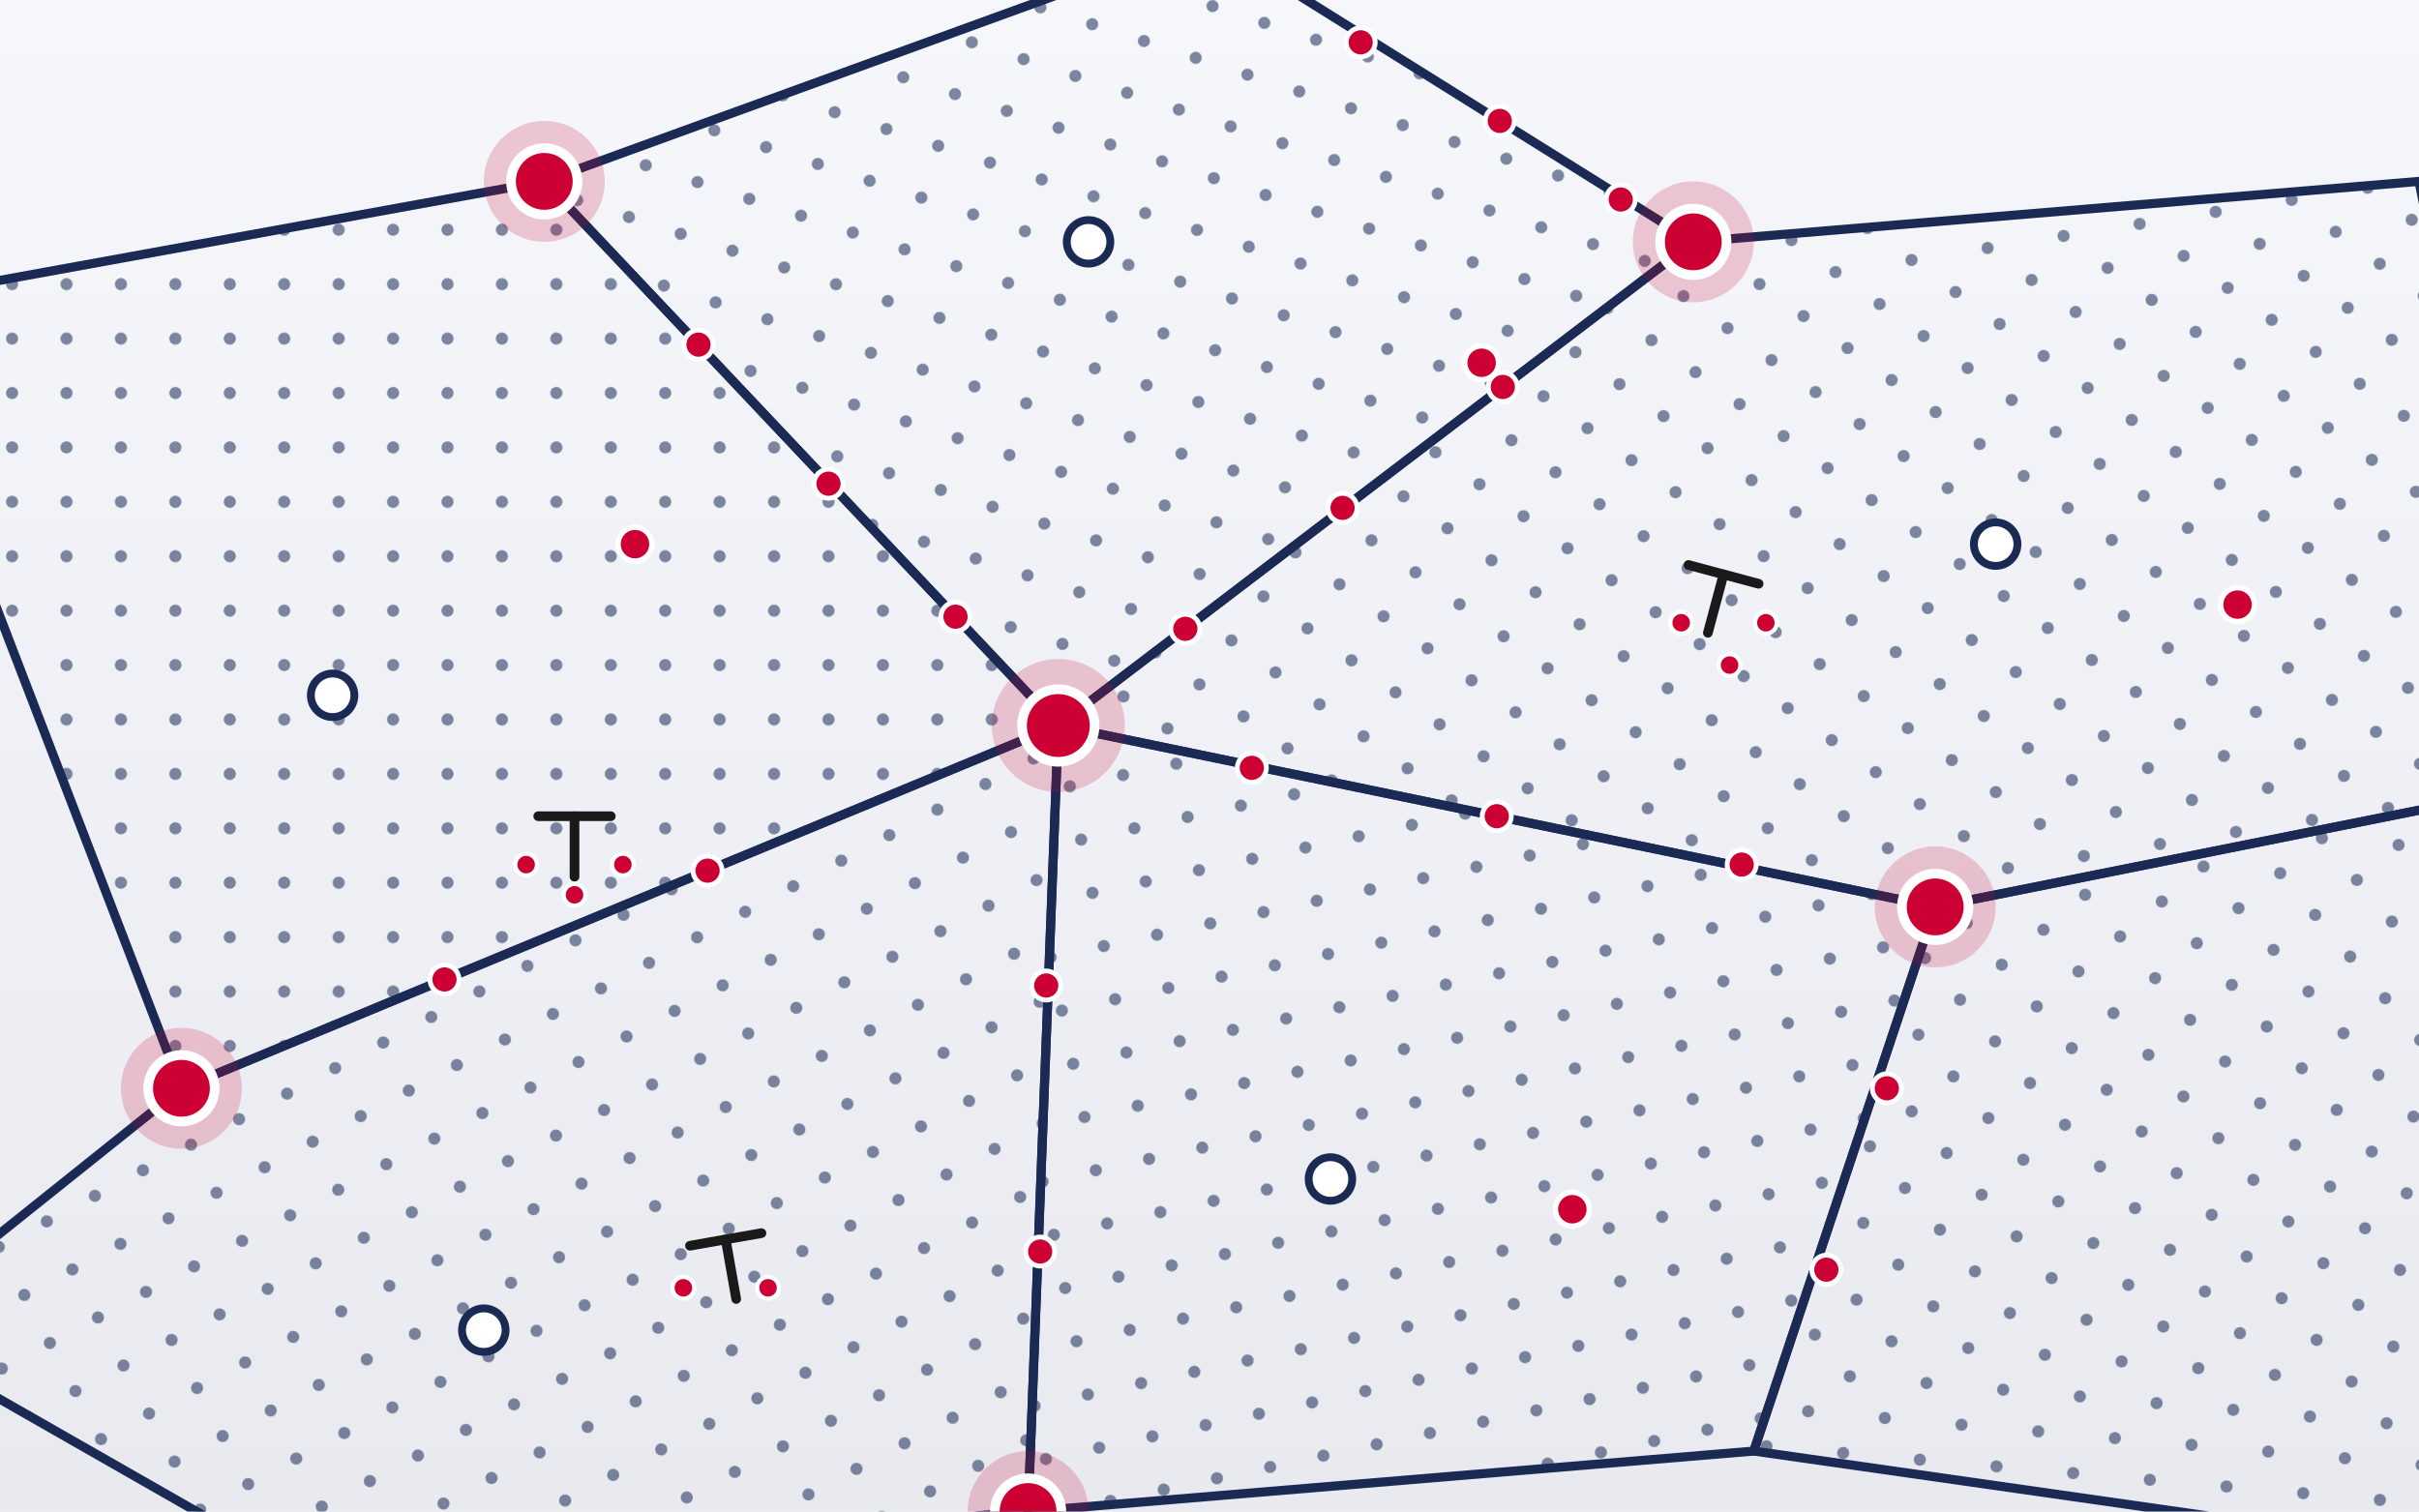
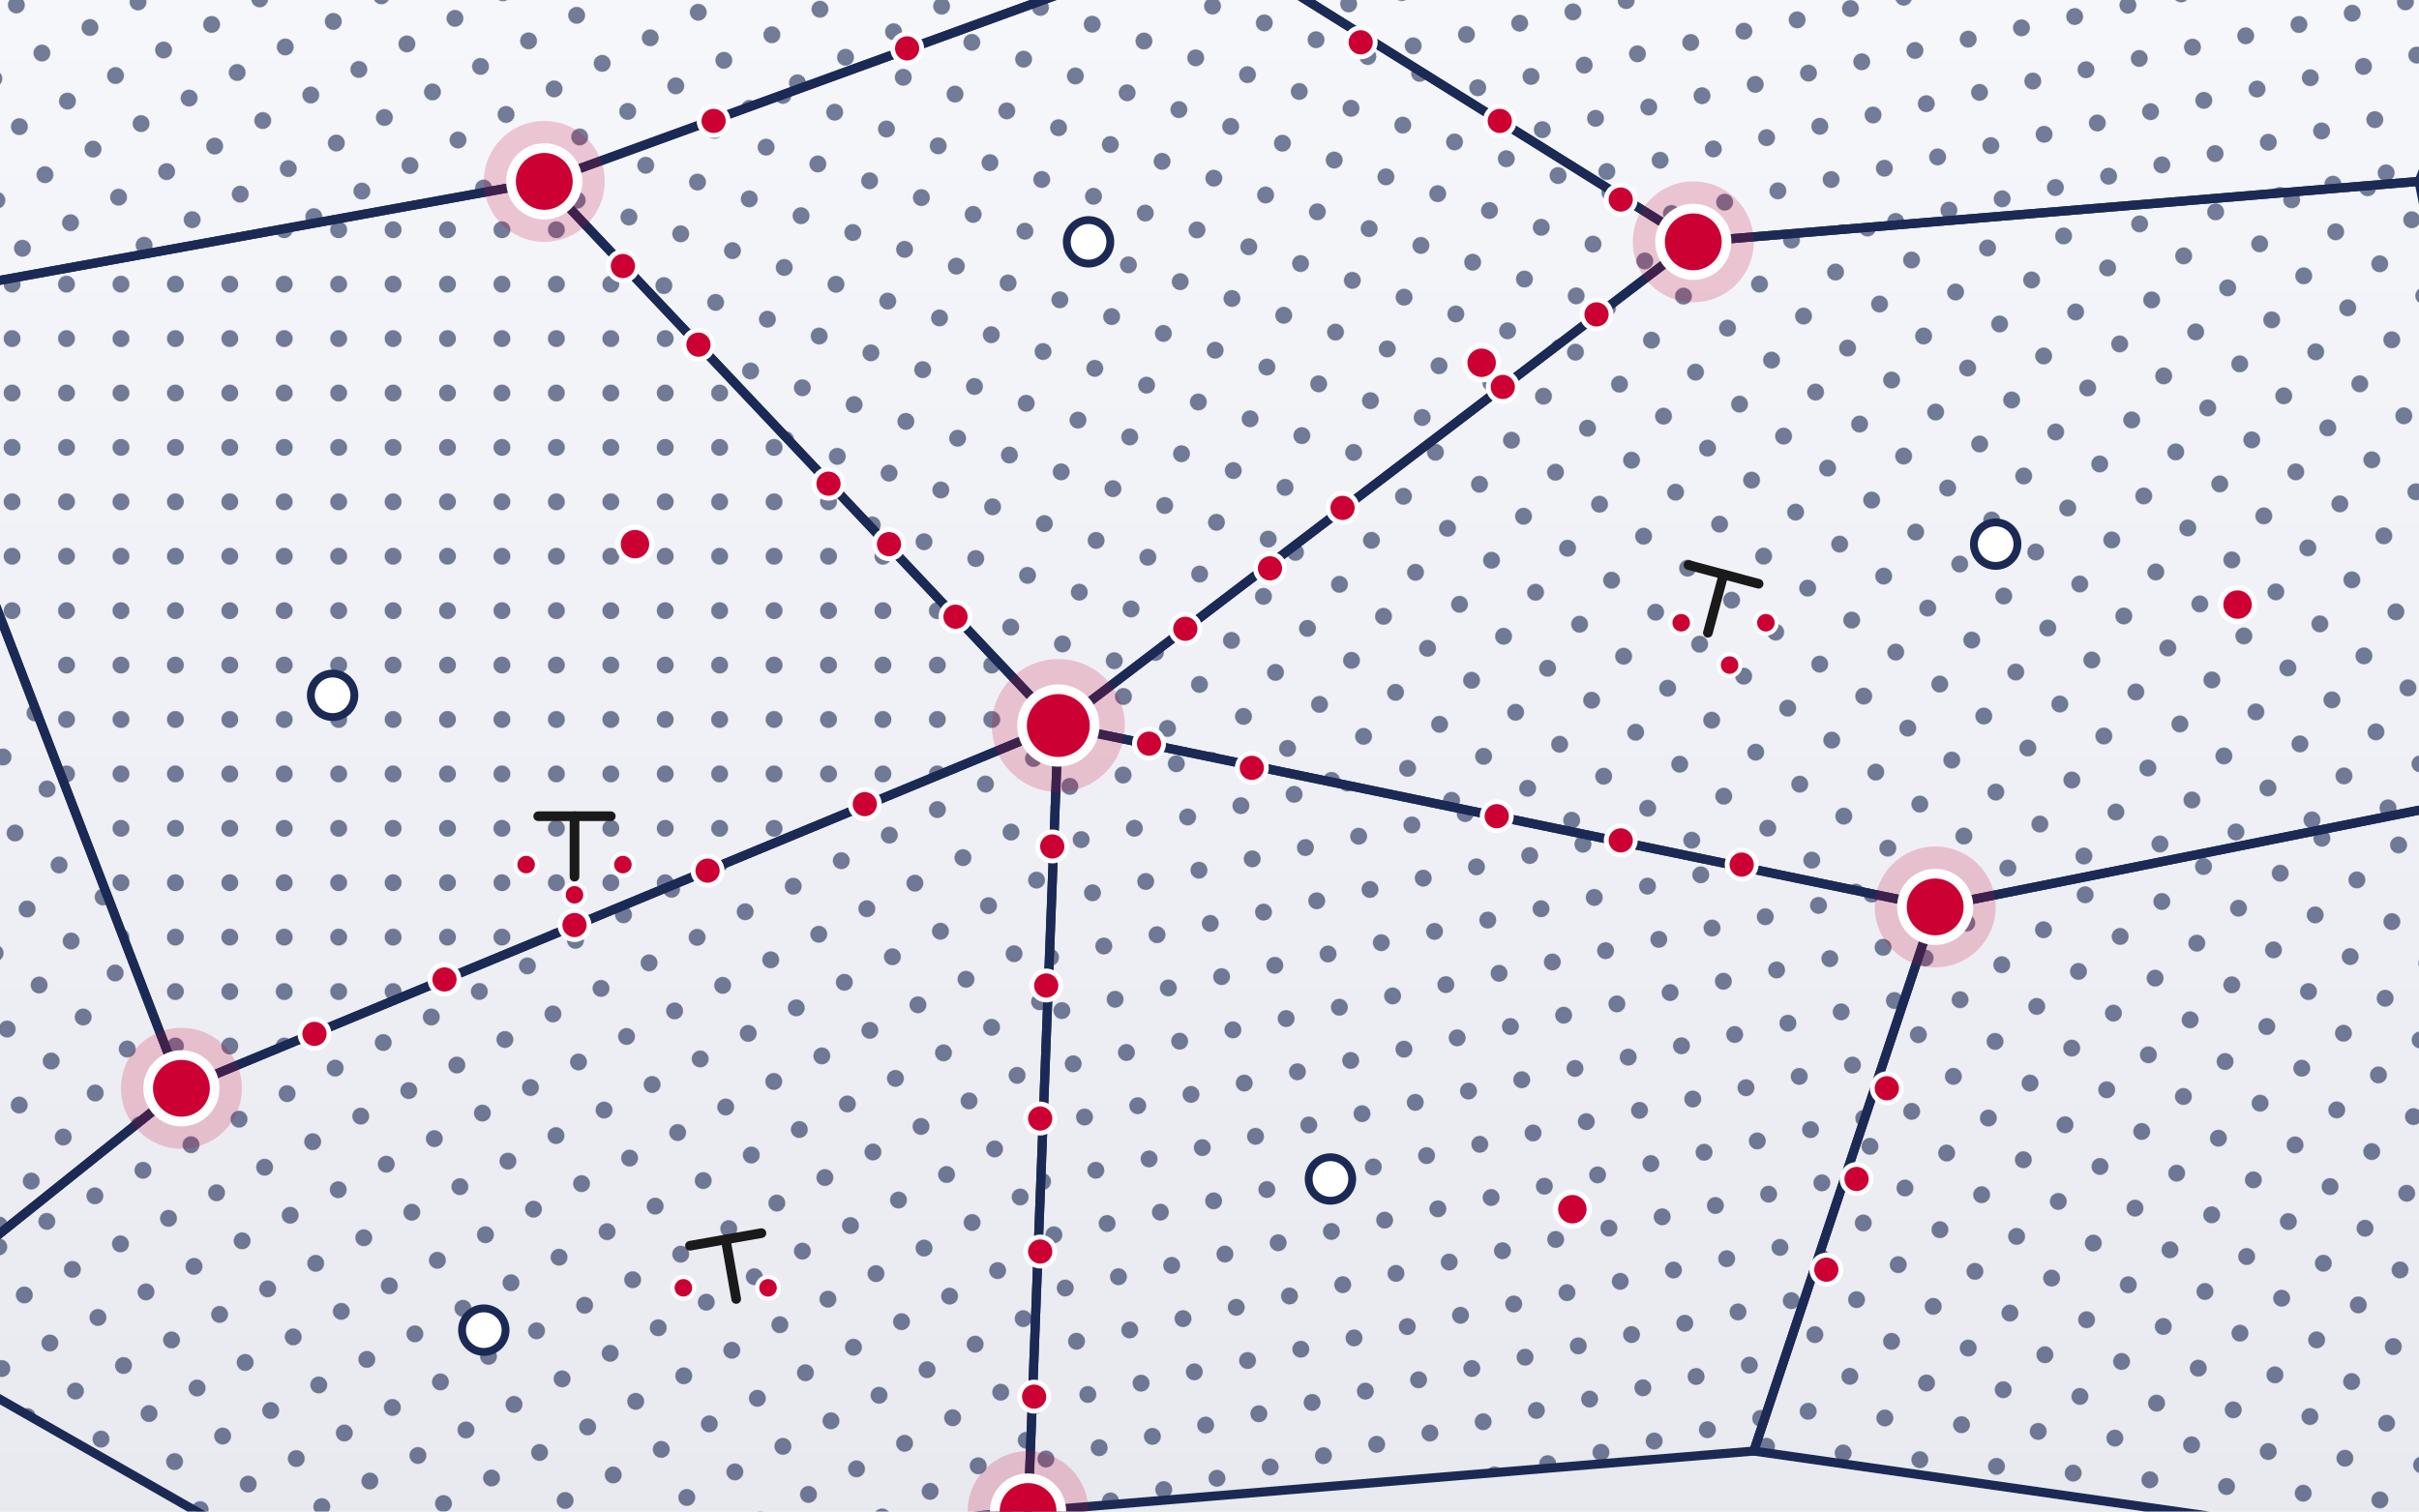
<svg xmlns="http://www.w3.org/2000/svg" viewBox="0 0 400 250" preserveAspectRatio="xMidYMid slice">
  <defs>
    <linearGradient id="bgp" x1="0" y1="0" x2="0" y2="1">
      <stop offset="0" stop-color="#f6f7fb" />
      <stop offset="1" stop-color="#e9eaf0" />
    </linearGradient>
    <pattern id="lat1" width="9" height="9" patternUnits="userSpaceOnUse" patternTransform="rotate(0)">
-       <circle cx="2" cy="2" r="1" fill="#1a2a55" opacity=".55" />
+       <circle cx="2" cy="2" r="1.4" fill="#1a2a55" opacity=".6" />
    </pattern>
    <pattern id="lat2" width="9" height="9" patternUnits="userSpaceOnUse" patternTransform="rotate(18)">
-       <circle cx="2" cy="2" r="1" fill="#1a2a55" opacity=".55" />
+       <circle cx="2" cy="2" r="1.4" fill="#1a2a55" opacity=".6" />
    </pattern>
    <pattern id="lat3" width="9" height="9" patternUnits="userSpaceOnUse" patternTransform="rotate(36)">
-       <circle cx="2" cy="2" r="1" fill="#1a2a55" opacity=".55" />
+       <circle cx="2" cy="2" r="1.4" fill="#1a2a55" opacity=".6" />
    </pattern>
    <pattern id="lat4" width="9" height="9" patternUnits="userSpaceOnUse" patternTransform="rotate(-12)">
-       <circle cx="2" cy="2" r="1" fill="#1a2a55" opacity=".55" />
+       <circle cx="2" cy="2" r="1.4" fill="#1a2a55" opacity=".6" />
    </pattern>
    <pattern id="lat5" width="9" height="9" patternUnits="userSpaceOnUse" patternTransform="rotate(-28)">
-       <circle cx="2" cy="2" r="1" fill="#1a2a55" opacity=".55" />
+       <circle cx="2" cy="2" r="1.4" fill="#1a2a55" opacity=".6" />
    </pattern>
    <pattern id="lat6" width="9" height="9" patternUnits="userSpaceOnUse" patternTransform="rotate(50)">
-       <circle cx="2" cy="2" r="1" fill="#1a2a55" opacity=".55" />
+       <circle cx="2" cy="2" r="1.4" fill="#1a2a55" opacity=".6" />
    </pattern>
  </defs>
  <rect width="400" height="250" fill="url(#bgp)" />
  <g stroke="#1a2a55" stroke-width="1.5" fill="none">
    <path d="M -20 50 L 90 30 L 175 120 L 30 180 Z" fill="url(#lat1)" />
    <path d="M 90 30 L 200 -10 L 280 40 L 175 120 Z" fill="url(#lat2)" />
    <path d="M 280 40 L 400 30 L 420 130 L 320 150 L 175 120 Z" fill="url(#lat3)" />
    <path d="M 175 120 L 320 150 L 290 240 L 170 250 Z" fill="url(#lat4)" />
    <path d="M 30 180 L 175 120 L 170 250 L 50 260 L -20 220 Z" fill="url(#lat5)" />
    <path d="M 320 150 L 420 130 L 430 260 L 290 240 Z" fill="url(#lat6)" />
+     <path d="M -20 -20 L 200 -20 L 200 -10 L 90 30 L -20 50 Z" fill="url(#lat5)" />
+     <path d="M 200 -20 L 420 -20 L 400 30 L 280 40 L 200 -10 Z" fill="url(#lat4)" />
+     <path d="M -20 50 L 30 180 L -20 220 Z" fill="url(#lat3)" />
  </g>
  <g fill="#cc0033" stroke="#fff" stroke-width=".8">
    <circle cx="115.5" cy="57" r="2.4" />
    <circle cx="137" cy="80" r="2.4" />
    <circle cx="158" cy="102" r="2.4" />
    <circle cx="225" cy="7" r="2.4" />
    <circle cx="248" cy="20" r="2.4" />
    <circle cx="268" cy="33" r="2.4" />
    <circle cx="248.5" cy="64" r="2.4" />
    <circle cx="222" cy="84" r="2.4" />
    <circle cx="196" cy="104" r="2.4" />
    <circle cx="207" cy="127" r="2.4" />
    <circle cx="247.5" cy="135" r="2.4" />
    <circle cx="288" cy="143" r="2.4" />
    <circle cx="173" cy="163" r="2.4" />
    <circle cx="172" cy="207" r="2.4" />
    <circle cx="73.5" cy="162" r="2.4" />
    <circle cx="117" cy="144" r="2.4" />
    <circle cx="312" cy="180" r="2.4" />
    <circle cx="302" cy="210" r="2.4" />
    <circle cx="407" cy="60" r="2.4" />
    <circle cx="413" cy="95" r="2.4" />
+     <circle cx="103" cy="44" r="2.4" />
+     <circle cx="147" cy="90" r="2.4" />
+     <circle cx="264" cy="52" r="2.4" />
+     <circle cx="210" cy="94" r="2.4" />
+     <circle cx="190" cy="123" r="2.4" />
+     <circle cx="268" cy="139" r="2.4" />
+     <circle cx="174" cy="140" r="2.4" />
+     <circle cx="172" cy="185" r="2.4" />
+     <circle cx="171" cy="231" r="2.4" />
+     <circle cx="52" cy="171" r="2.4" />
+     <circle cx="95" cy="153" r="2.4" />
+     <circle cx="143" cy="133" r="2.4" />
+     <circle cx="307" cy="195" r="2.4" />
+     <circle cx="118" cy="20" r="2.4" />
+     <circle cx="150" cy="8" r="2.4" />
  </g>
  <g stroke="#1a2a55" stroke-width="1.3" fill="#fff">
    <circle cx="55" cy="115" r="3.6" />
    <circle cx="180" cy="40" r="3.6" />
    <circle cx="330" cy="90" r="3.6" />
    <circle cx="220" cy="195" r="3.6" />
    <circle cx="80" cy="220" r="3.6" />
  </g>
  <g fill="#cc0033" stroke="#fff" stroke-width=".9">
    <circle cx="105" cy="90" r="2.8" />
    <circle cx="245" cy="60" r="2.8" />
    <circle cx="370" cy="100" r="2.8" />
    <circle cx="260" cy="200" r="2.8" />
  </g>
  <g stroke="#1a1a1a" stroke-width="1.6" fill="none" stroke-linecap="round">
    <g transform="translate(95 135)">
      <line x1="-6" y1="0" x2="6" y2="0" />
      <line x1="0" y1="0" x2="0" y2="10" />
    </g>
    <g transform="translate(285 95) rotate(15)">
      <line x1="-6" y1="0" x2="6" y2="0" />
      <line x1="0" y1="0" x2="0" y2="10" />
    </g>
    <g transform="translate(120 205) rotate(-10)">
      <line x1="-6" y1="0" x2="6" y2="0" />
      <line x1="0" y1="0" x2="0" y2="10" />
    </g>
  </g>
  <g fill="#cc0033" stroke="#fff" stroke-width=".7">
    <circle cx="87" cy="143" r="1.8" />
    <circle cx="103" cy="143" r="1.8" />
    <circle cx="95" cy="148" r="1.8" />
    <circle cx="278" cy="103" r="1.8" />
    <circle cx="292" cy="103" r="1.8" />
    <circle cx="286" cy="110" r="1.8" />
    <circle cx="113" cy="213" r="1.8" />
    <circle cx="127" cy="213" r="1.8" />
  </g>
  <g>
    <g fill="#cc0033" fill-opacity=".20" stroke="none">
      <circle cx="90" cy="30" r="10" />
      <circle cx="280" cy="40" r="10" />
      <circle cx="175" cy="120" r="11" />
      <circle cx="30" cy="180" r="10" />
      <circle cx="320" cy="150" r="10" />
      <circle cx="170" cy="250" r="10" />
    </g>
    <g fill="#cc0033" stroke="#fff" stroke-width="1.6">
      <circle cx="90" cy="30" r="5.5" />
      <circle cx="280" cy="40" r="5.5" />
      <circle cx="175" cy="120" r="6" />
      <circle cx="30" cy="180" r="5.5" />
      <circle cx="320" cy="150" r="5.5" />
      <circle cx="170" cy="250" r="5.5" />
    </g>
  </g>
</svg>
